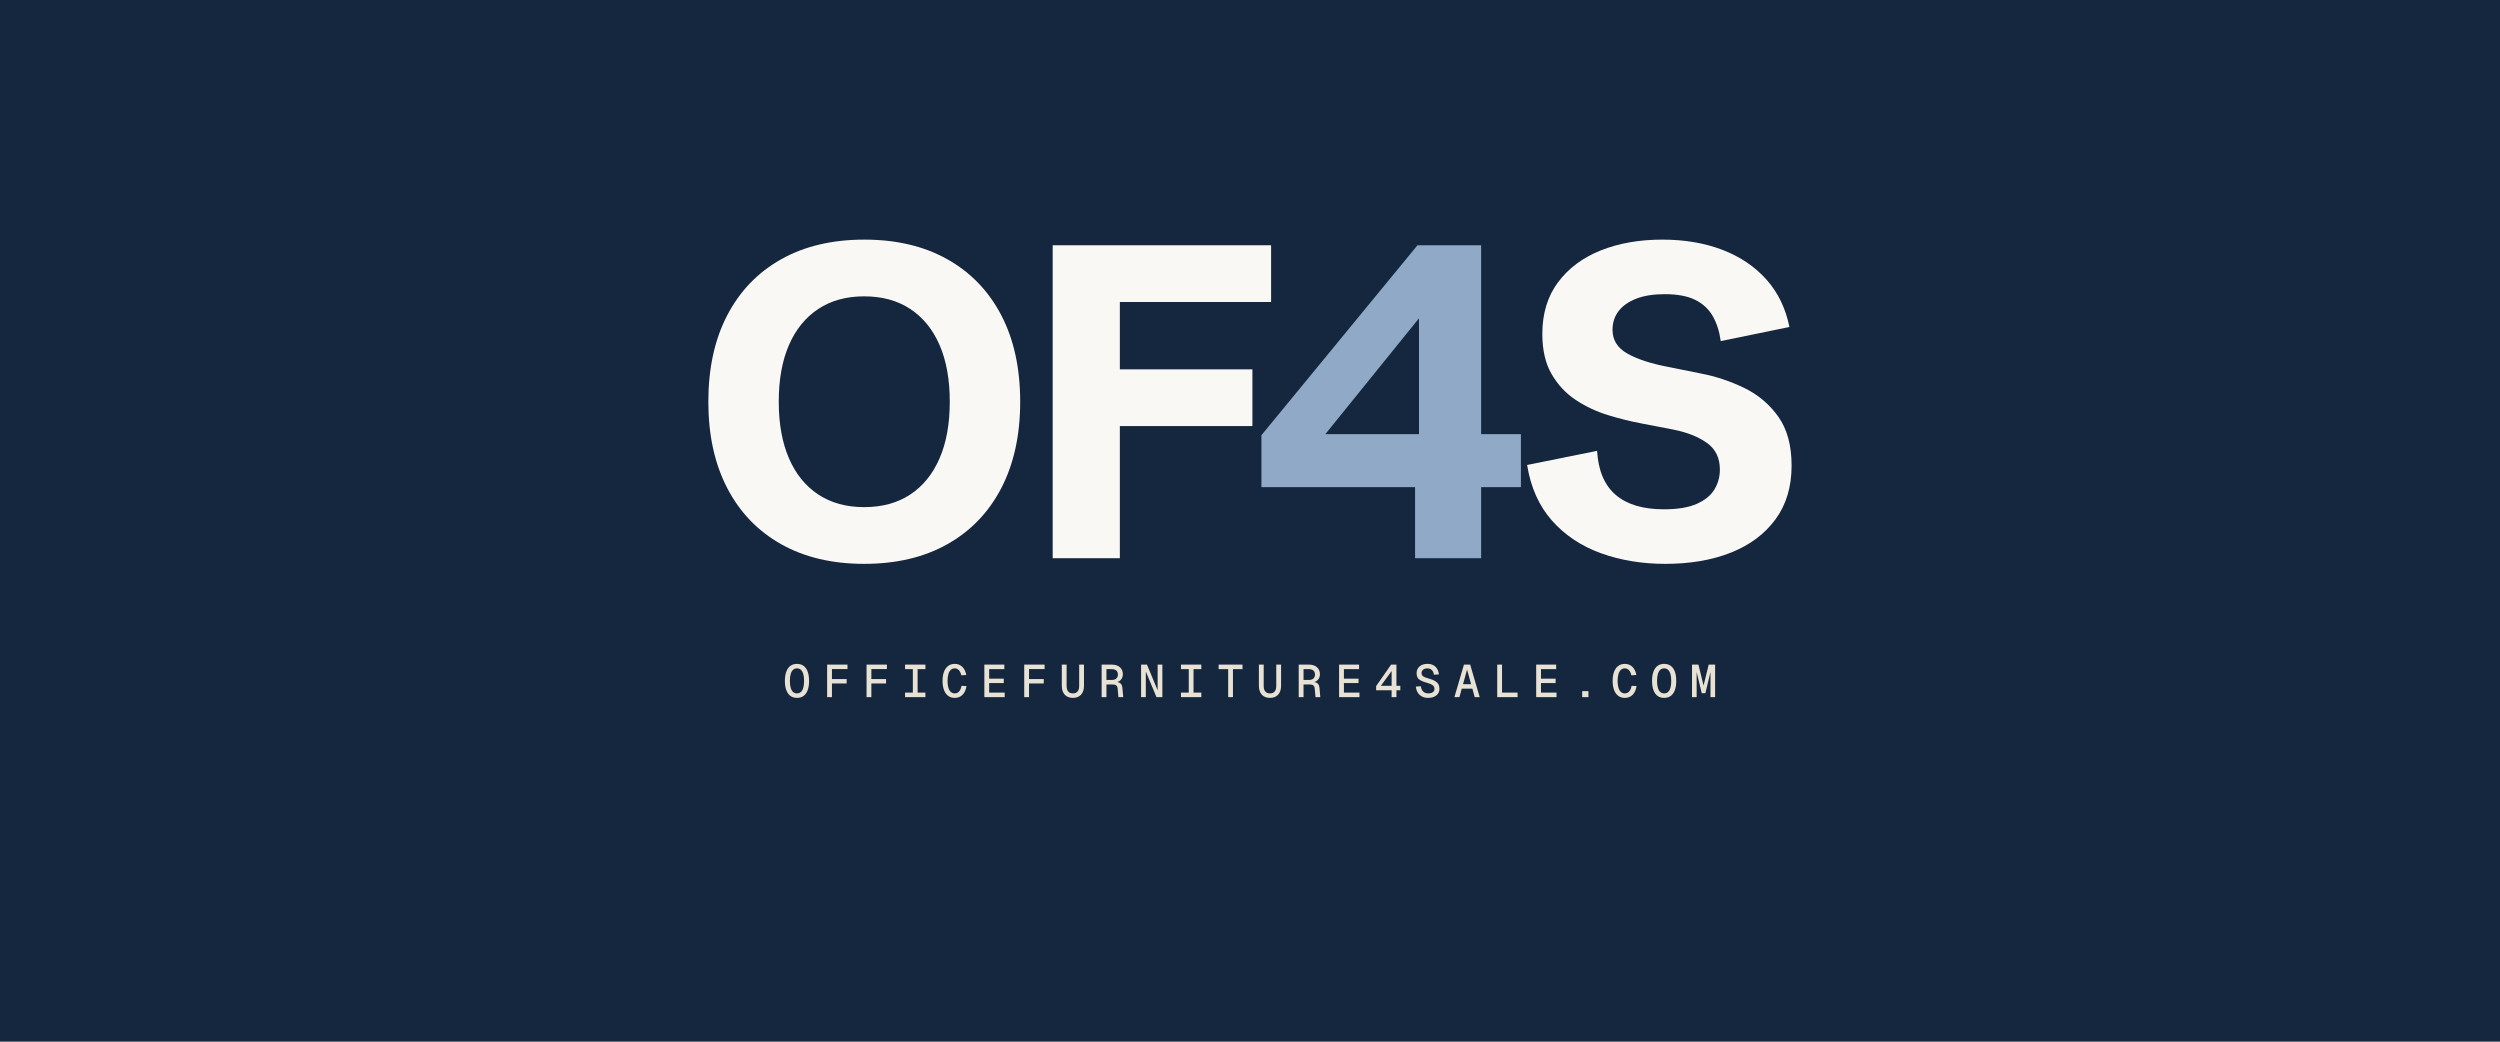
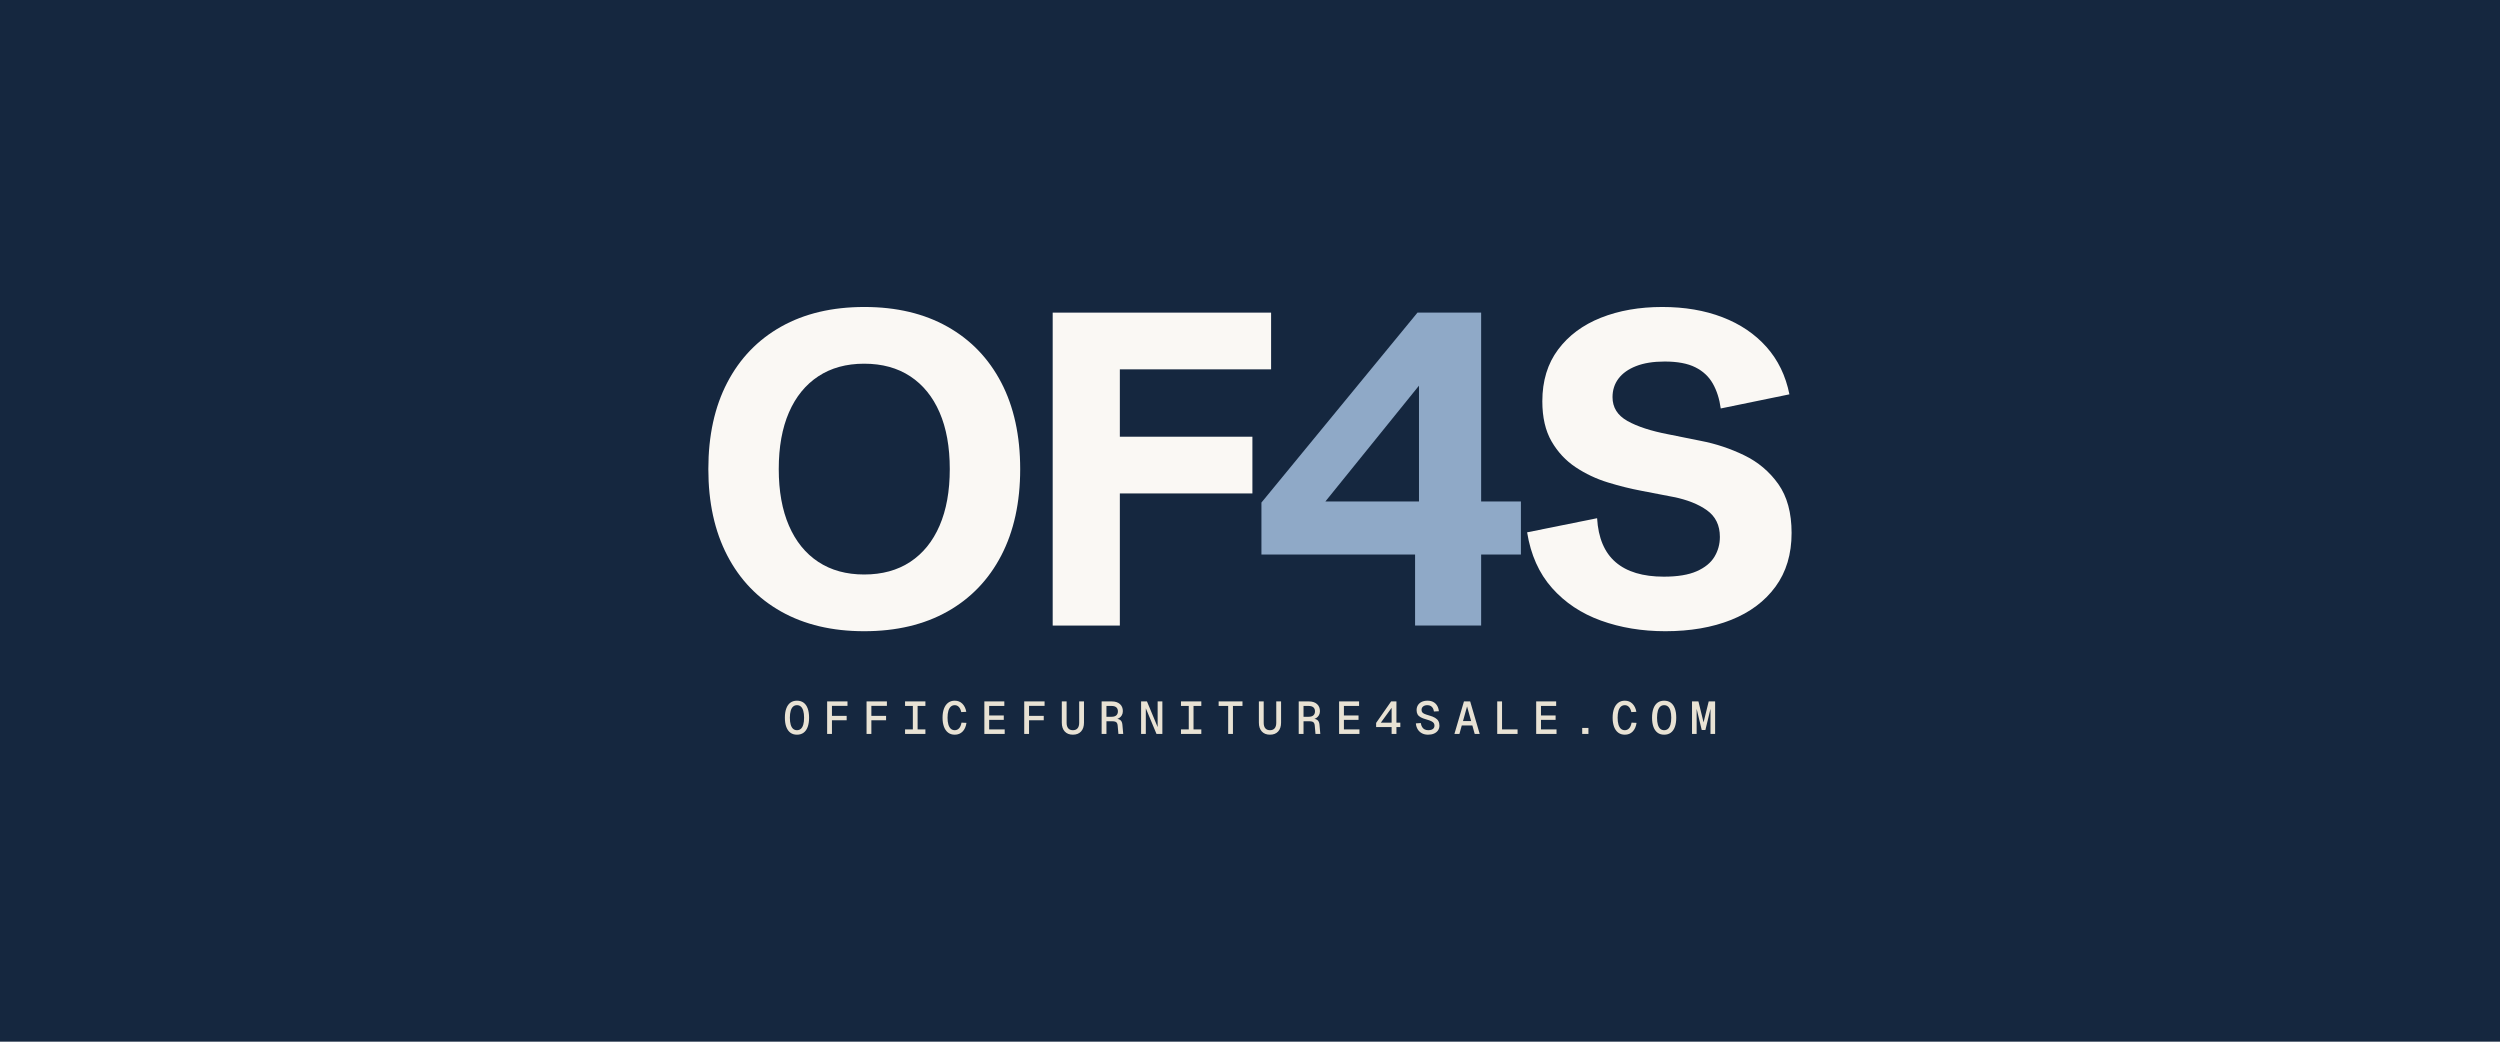
<svg xmlns="http://www.w3.org/2000/svg" viewBox="0 0 7200 3000" width="72in" height="30in">
  <rect width="7200" height="3000" fill="#15273f" />
-   <svg x="2040.0" y="690.1" width="3120" height="933.8" viewBox="69.0 -1466.0 4985.0 1492.0">
+   <svg x="2040.0" y="884.1" width="3120" height="933.8" viewBox="69.0 -1466.0 4985.0 1492.0">
    <path fill="#faf8f4" d="M786.0 26Q565.0 26 404.0 -64.5Q243.0 -155 156.0 -322.5Q69.0 -490 69.0 -720Q69.0 -951 156.0 -1118.0Q243.0 -1285 404.0 -1375.5Q565.0 -1466 787.0 -1466Q1008.0 -1466 1169.0 -1375.5Q1330.0 -1285 1417.0 -1118.0Q1504.0 -951 1504.0 -720Q1504.0 -490 1417.0 -322.5Q1330.0 -155 1169.0 -64.5Q1008.0 26 786.0 26ZM786.0 -235Q910.0 -235 998.0 -293.0Q1086.0 -351 1133.0 -459.5Q1180.0 -568 1180.0 -720Q1180.0 -873 1133.0 -981.0Q1086.0 -1089 998.0 -1147.0Q910.0 -1205 786.0 -1205Q663.0 -1205 575.0 -1147.0Q487.0 -1089 440.0 -981.0Q393.0 -873 393.0 -720Q393.0 -568 440.0 -459.5Q487.0 -351 575.0 -293.0Q663.0 -235 786.0 -235Z" />
    <path fill="#faf8f4" d="M1653.56 0V-1440H2658.56V-1179H1962.56V-869H2572.56V-608H1962.56V0Z" />
    <path fill="#8fa9c7" d="M3321.12 0V-446L3339.12 -476V-1239L3415.12 -1198L2829.12 -473L2780.12 -571H3808.12V-327H2614.12V-566L3332.12 -1440H3625.12V0Z" />
    <path fill="#faf8f4" d="M4472.68 26Q4311.68 26 4176.18 -23.0Q4040.68 -72 3951.18 -173.0Q3861.68 -274 3836.68 -429L4158.68 -494Q4166.68 -358 4244.18 -291.5Q4321.68 -225 4465.68 -225Q4560.68 -225 4617.18 -250.0Q4673.68 -275 4698.68 -316.5Q4723.68 -358 4723.68 -408Q4723.68 -488 4664.18 -530.5Q4604.68 -573 4508.68 -592L4363.68 -620Q4288.68 -634 4208.68 -658.5Q4128.68 -683 4060.18 -728.5Q3991.68 -774 3949.18 -847.5Q3906.68 -921 3906.68 -1032Q3906.68 -1173 3979.18 -1270.0Q4051.68 -1367 4176.18 -1416.5Q4300.68 -1466 4458.68 -1466Q4612.68 -1466 4735.18 -1419.0Q4857.68 -1372 4937.68 -1282.5Q5017.68 -1193 5043.68 -1064L4727.68 -999Q4718.68 -1065 4691.18 -1113.5Q4663.68 -1162 4610.68 -1188.5Q4557.68 -1215 4469.68 -1215Q4391.68 -1215 4338.18 -1194.0Q4284.68 -1173 4257.18 -1136.5Q4229.68 -1100 4229.68 -1051Q4229.68 -980 4298.18 -941.5Q4366.68 -903 4486.68 -880L4635.68 -850Q4739.68 -830 4835.68 -783.5Q4931.68 -737 4992.68 -651.0Q5053.68 -565 5053.68 -426Q5053.68 -280 4979.68 -179.0Q4905.68 -78 4775.18 -26.0Q4644.68 26 4472.68 26Z" />
  </svg>
-   <path fill="#e8e2d4" transform="translate(2255.7 2007.8)" d="M39.6 2.112Q28.38 2.112 20.658 -3.564Q12.936 -9.24 8.844 -20.196Q4.752 -31.152 4.752 -46.728Q4.752 -62.568 8.844 -73.524Q12.936 -84.48 20.658 -90.156Q28.38 -95.832 39.6 -95.832Q50.82 -95.832 58.608 -90.156Q66.396 -84.48 70.422 -73.524Q74.448 -62.568 74.448 -46.728Q74.448 -31.152 70.422 -20.196Q66.396 -9.24 58.608 -3.564Q50.82 2.112 39.6 2.112ZM39.6 -10.824Q46.2 -10.824 50.754 -14.784Q55.308 -18.744 57.684 -26.796Q60.06 -34.848 60.06 -46.728Q60.06 -58.608 57.684 -66.726Q55.308 -74.844 50.754 -78.87Q46.2 -82.896 39.6 -82.896Q33.0 -82.896 28.446 -78.87Q23.892 -74.844 21.516 -66.726Q19.14 -58.608 19.14 -46.728Q19.14 -34.848 21.516 -26.796Q23.892 -18.744 28.446 -14.784Q33.0 -10.824 39.6 -10.824ZM126.456 0.0V-93.72H185.064V-80.916H134.244L140.316 -86.988V-52.14H182.688V-39.468H140.316V0.0ZM239.976 0.0V-93.72H298.584V-80.916H247.764L253.836 -86.988V-52.14H296.208V-39.468H253.836V0.0ZM350.856 0.0V-13.068H373.296V-80.652H350.856V-93.72H409.464V-80.652H387.024V-13.068H409.464V0.0ZM494.076 2.112Q482.724 2.112 474.87 -3.828Q467.016 -9.768 462.924 -20.724Q458.832 -31.68 458.832 -46.728Q458.832 -61.908 462.924 -72.864Q467.016 -83.82 474.87 -89.826Q482.724 -95.832 494.076 -95.832Q506.88 -95.832 515.658 -87.384Q524.436 -78.936 527.208 -63.756L512.688 -62.964Q510.708 -72.732 505.758 -77.814Q500.808 -82.896 494.076 -82.896Q487.212 -82.896 482.592 -78.672Q477.972 -74.448 475.596 -66.396Q473.22 -58.344 473.22 -46.728Q473.22 -35.244 475.596 -27.258Q477.972 -19.272 482.592 -15.048Q487.212 -10.824 494.076 -10.824Q501.336 -10.824 506.484 -16.368Q511.632 -21.912 513.348 -32.604L527.736 -31.944Q525.36 -15.84 516.516 -6.864Q507.672 2.112 494.076 2.112ZM579.216 0.0V-93.72H636.768V-80.652H593.076V-53.328H635.184V-40.656H593.076V-13.068H637.824V0.0ZM694.056 0.0V-93.72H752.664V-80.916H701.844L707.916 -86.988V-52.14H750.288V-39.468H707.916V0.0ZM834.24 2.112Q819.192 2.112 810.744 -7.128Q802.296 -16.368 802.296 -32.604V-93.72H816.156V-32.076Q816.156 -21.78 820.776 -16.302Q825.396 -10.824 834.24 -10.824Q843.084 -10.824 847.704 -16.302Q852.324 -21.78 852.324 -32.076V-93.72H866.184V-32.604Q866.184 -16.368 857.736 -7.128Q849.288 2.112 834.24 2.112ZM917.004 0.0V-93.72H946.176Q961.092 -93.72 969.606 -86.196Q978.12 -78.672 978.12 -65.736Q978.12 -59.004 975.15 -53.856Q972.18 -48.708 967.362 -45.804Q962.544 -42.9 957.132 -42.504L956.604 -44.088Q966.372 -43.692 971.19 -39.666Q976.008 -35.64 976.8 -26.664L979.176 0.0H965.316L963.204 -24.024Q962.808 -28.644 961.224 -31.416Q959.64 -34.188 956.34 -35.376Q953.04 -36.564 947.232 -36.564H930.864V0.0ZM930.864 -49.5H945.912Q954.624 -49.5 959.244 -53.592Q963.864 -57.684 963.864 -65.076Q963.864 -72.6 959.244 -76.626Q954.624 -80.652 945.912 -80.652H930.864ZM1030.656 0.0V-93.72H1047.552L1080.684 -14.124L1078.308 -13.596V-93.72H1091.904V0.0H1075.008L1041.876 -79.596L1044.252 -80.256V0.0ZM1145.496 0.0V-13.068H1167.936V-80.652H1145.496V-93.72H1204.104V-80.652H1181.664V-13.068H1204.104V0.0ZM1281.456 0.0V-80.652H1254.0V-93.72H1322.64V-80.652H1295.184V0.0ZM1401.84 2.112Q1386.792 2.112 1378.344 -7.128Q1369.896 -16.368 1369.896 -32.604V-93.72H1383.756V-32.076Q1383.756 -21.78 1388.376 -16.302Q1392.996 -10.824 1401.84 -10.824Q1410.684 -10.824 1415.304 -16.302Q1419.924 -21.78 1419.924 -32.076V-93.72H1433.784V-32.604Q1433.784 -16.368 1425.336 -7.128Q1416.888 2.112 1401.84 2.112ZM1484.604 0.0V-93.72H1513.776Q1528.692 -93.72 1537.206 -86.196Q1545.72 -78.672 1545.72 -65.736Q1545.72 -59.004 1542.75 -53.856Q1539.78 -48.708 1534.962 -45.804Q1530.144 -42.9 1524.732 -42.504L1524.204 -44.088Q1533.972 -43.692 1538.79 -39.666Q1543.608 -35.64 1544.4 -26.664L1546.776 0.0H1532.916L1530.804 -24.024Q1530.408 -28.644 1528.824 -31.416Q1527.24 -34.188 1523.94 -35.376Q1520.64 -36.564 1514.832 -36.564H1498.464V0.0ZM1498.464 -49.5H1513.512Q1522.224 -49.5 1526.844 -53.592Q1531.464 -57.684 1531.464 -65.076Q1531.464 -72.6 1526.844 -76.626Q1522.224 -80.652 1513.512 -80.652H1498.464ZM1600.896 0.0V-93.72H1658.448V-80.652H1614.756V-53.328H1656.864V-40.656H1614.756V-13.068H1659.504V0.0ZM1752.168 0.0V-19.8H1707.552V-31.812L1750.716 -93.72H1766.028V-32.604H1777.248V-19.8H1766.028V0.0ZM1721.148 -32.604H1752.168V-75.24ZM1857.108 2.112Q1846.944 2.112 1839.354 -1.98Q1831.764 -6.072 1827.276 -13.398Q1822.788 -20.724 1821.996 -30.492L1836.252 -31.416Q1837.176 -24.684 1839.948 -20.064Q1842.72 -15.444 1847.208 -13.134Q1851.696 -10.824 1857.636 -10.824Q1863.444 -10.824 1867.404 -12.342Q1871.364 -13.86 1873.476 -16.764Q1875.588 -19.668 1875.588 -23.892Q1875.588 -28.116 1873.608 -31.152Q1871.628 -34.188 1866.48 -36.762Q1861.332 -39.336 1851.432 -42.108Q1841.796 -44.748 1835.724 -48.114Q1829.652 -51.48 1826.88 -56.43Q1824.108 -61.38 1824.108 -68.64Q1824.108 -76.692 1827.87 -82.83Q1831.632 -88.968 1838.694 -92.4Q1845.756 -95.832 1855.656 -95.832Q1865.424 -95.832 1872.354 -92.004Q1879.284 -88.176 1883.31 -81.378Q1887.336 -74.58 1888.26 -65.472L1874.004 -64.68Q1873.344 -70.092 1871.034 -74.184Q1868.724 -78.276 1864.764 -80.586Q1860.804 -82.896 1855.26 -82.896Q1847.472 -82.896 1842.918 -79.2Q1838.364 -75.504 1838.364 -69.3Q1838.364 -65.34 1840.212 -62.634Q1842.06 -59.928 1846.68 -57.882Q1851.3 -55.836 1859.616 -53.46Q1870.836 -50.424 1877.436 -46.398Q1884.036 -42.372 1886.94 -36.96Q1889.844 -31.548 1889.844 -23.892Q1889.844 -16.236 1885.752 -10.296Q1881.66 -4.356 1874.334 -1.122Q1867.008 2.112 1857.108 2.112ZM1933.008 0.0 1960.464 -93.72H1978.416L2005.872 0.0H1991.484L1969.44 -79.332L1947.396 0.0ZM1948.32 -24.42 1952.544 -37.224H1986.336L1990.56 -24.42ZM2056.296 0.0V-93.72H2070.156V-5.28L2061.708 -13.068H2114.904V0.0ZM2168.496 0.0V-93.72H2226.048V-80.652H2182.356V-53.328H2224.464V-40.656H2182.356V-13.068H2227.104V0.0ZM2301.024 0.0V-17.424H2318.976V0.0ZM2423.916 2.112Q2412.564 2.112 2404.71 -3.828Q2396.856 -9.768 2392.764 -20.724Q2388.672 -31.68 2388.672 -46.728Q2388.672 -61.908 2392.764 -72.864Q2396.856 -83.82 2404.71 -89.826Q2412.564 -95.832 2423.916 -95.832Q2436.72 -95.832 2445.498 -87.384Q2454.276 -78.936 2457.048 -63.756L2442.528 -62.964Q2440.548 -72.732 2435.598 -77.814Q2430.648 -82.896 2423.916 -82.896Q2417.052 -82.896 2412.432 -78.672Q2407.812 -74.448 2405.436 -66.396Q2403.06 -58.344 2403.06 -46.728Q2403.06 -35.244 2405.436 -27.258Q2407.812 -19.272 2412.432 -15.048Q2417.052 -10.824 2423.916 -10.824Q2431.176 -10.824 2436.324 -16.368Q2441.472 -21.912 2443.188 -32.604L2457.576 -31.944Q2455.2 -15.84 2446.356 -6.864Q2437.512 2.112 2423.916 2.112ZM2537.04 2.112Q2525.82 2.112 2518.098 -3.564Q2510.376 -9.24 2506.284 -20.196Q2502.192 -31.152 2502.192 -46.728Q2502.192 -62.568 2506.284 -73.524Q2510.376 -84.48 2518.098 -90.156Q2525.82 -95.832 2537.04 -95.832Q2548.26 -95.832 2556.048 -90.156Q2563.836 -84.48 2567.862 -73.524Q2571.888 -62.568 2571.888 -46.728Q2571.888 -31.152 2567.862 -20.196Q2563.836 -9.24 2556.048 -3.564Q2548.26 2.112 2537.04 2.112ZM2537.04 -10.824Q2543.64 -10.824 2548.194 -14.784Q2552.748 -18.744 2555.124 -26.796Q2557.5 -34.848 2557.5 -46.728Q2557.5 -58.608 2555.124 -66.726Q2552.748 -74.844 2548.194 -78.87Q2543.64 -82.896 2537.04 -82.896Q2530.44 -82.896 2525.886 -78.87Q2521.332 -74.844 2518.956 -66.726Q2516.58 -58.608 2516.58 -46.728Q2516.58 -34.848 2518.956 -26.796Q2521.332 -18.744 2525.886 -14.784Q2530.44 -10.824 2537.04 -10.824ZM2645.28 -11.352 2629.176 -78.408 2630.628 -78.54V0.0H2617.296V-93.72H2635.776L2653.2 -22.572H2647.92L2665.344 -93.72H2683.824V0.0H2670.492V-78.54L2671.944 -78.408L2655.84 -11.352Z" />
+   <path fill="#e8e2d4" transform="translate(2255.7 2113.8)" d="M39.6 2.112Q28.38 2.112 20.658 -3.564Q12.936 -9.24 8.844 -20.196Q4.752 -31.152 4.752 -46.728Q4.752 -62.568 8.844 -73.524Q12.936 -84.48 20.658 -90.156Q28.38 -95.832 39.6 -95.832Q50.82 -95.832 58.608 -90.156Q66.396 -84.48 70.422 -73.524Q74.448 -62.568 74.448 -46.728Q74.448 -31.152 70.422 -20.196Q66.396 -9.24 58.608 -3.564Q50.82 2.112 39.6 2.112ZM39.6 -10.824Q46.2 -10.824 50.754 -14.784Q55.308 -18.744 57.684 -26.796Q60.06 -34.848 60.06 -46.728Q60.06 -58.608 57.684 -66.726Q55.308 -74.844 50.754 -78.87Q46.2 -82.896 39.6 -82.896Q33.0 -82.896 28.446 -78.87Q23.892 -74.844 21.516 -66.726Q19.14 -58.608 19.14 -46.728Q19.14 -34.848 21.516 -26.796Q23.892 -18.744 28.446 -14.784Q33.0 -10.824 39.6 -10.824ZM126.456 0.0V-93.72H185.064V-80.916H134.244L140.316 -86.988V-52.14H182.688V-39.468H140.316V0.0ZM239.976 0.0V-93.72H298.584V-80.916H247.764L253.836 -86.988V-52.14H296.208V-39.468H253.836V0.0ZM350.856 0.0V-13.068H373.296V-80.652H350.856V-93.72H409.464V-80.652H387.024V-13.068H409.464V0.0ZM494.076 2.112Q482.724 2.112 474.87 -3.828Q467.016 -9.768 462.924 -20.724Q458.832 -31.68 458.832 -46.728Q458.832 -61.908 462.924 -72.864Q467.016 -83.82 474.87 -89.826Q482.724 -95.832 494.076 -95.832Q506.88 -95.832 515.658 -87.384Q524.436 -78.936 527.208 -63.756L512.688 -62.964Q510.708 -72.732 505.758 -77.814Q500.808 -82.896 494.076 -82.896Q487.212 -82.896 482.592 -78.672Q477.972 -74.448 475.596 -66.396Q473.22 -58.344 473.22 -46.728Q473.22 -35.244 475.596 -27.258Q477.972 -19.272 482.592 -15.048Q487.212 -10.824 494.076 -10.824Q501.336 -10.824 506.484 -16.368Q511.632 -21.912 513.348 -32.604L527.736 -31.944Q525.36 -15.84 516.516 -6.864Q507.672 2.112 494.076 2.112ZM579.216 0.0V-93.72H636.768V-80.652H593.076V-53.328H635.184V-40.656H593.076V-13.068H637.824V0.0ZM694.056 0.0V-93.72H752.664V-80.916H701.844L707.916 -86.988V-52.14H750.288V-39.468H707.916V0.0ZM834.24 2.112Q819.192 2.112 810.744 -7.128Q802.296 -16.368 802.296 -32.604V-93.72H816.156V-32.076Q816.156 -21.78 820.776 -16.302Q825.396 -10.824 834.24 -10.824Q843.084 -10.824 847.704 -16.302Q852.324 -21.78 852.324 -32.076V-93.72H866.184V-32.604Q866.184 -16.368 857.736 -7.128Q849.288 2.112 834.24 2.112ZM917.004 0.0V-93.72H946.176Q961.092 -93.72 969.606 -86.196Q978.12 -78.672 978.12 -65.736Q978.12 -59.004 975.15 -53.856Q972.18 -48.708 967.362 -45.804Q962.544 -42.9 957.132 -42.504L956.604 -44.088Q966.372 -43.692 971.19 -39.666Q976.008 -35.64 976.8 -26.664L979.176 0.0H965.316L963.204 -24.024Q962.808 -28.644 961.224 -31.416Q959.64 -34.188 956.34 -35.376Q953.04 -36.564 947.232 -36.564H930.864V0.0ZM930.864 -49.5H945.912Q954.624 -49.5 959.244 -53.592Q963.864 -57.684 963.864 -65.076Q963.864 -72.6 959.244 -76.626Q954.624 -80.652 945.912 -80.652H930.864ZM1030.656 0.0V-93.72H1047.552L1080.684 -14.124L1078.308 -13.596V-93.72H1091.904V0.0H1075.008L1041.876 -79.596L1044.252 -80.256V0.0ZM1145.496 0.0V-13.068H1167.936V-80.652H1145.496V-93.72H1204.104V-80.652H1181.664V-13.068H1204.104V0.0ZM1281.456 0.0V-80.652H1254.0V-93.72H1322.64V-80.652H1295.184V0.0ZM1401.84 2.112Q1386.792 2.112 1378.344 -7.128Q1369.896 -16.368 1369.896 -32.604V-93.72H1383.756V-32.076Q1383.756 -21.78 1388.376 -16.302Q1392.996 -10.824 1401.84 -10.824Q1410.684 -10.824 1415.304 -16.302Q1419.924 -21.78 1419.924 -32.076V-93.72H1433.784V-32.604Q1433.784 -16.368 1425.336 -7.128Q1416.888 2.112 1401.84 2.112ZM1484.604 0.0V-93.72H1513.776Q1528.692 -93.72 1537.206 -86.196Q1545.72 -78.672 1545.72 -65.736Q1545.72 -59.004 1542.75 -53.856Q1539.78 -48.708 1534.962 -45.804Q1530.144 -42.9 1524.732 -42.504L1524.204 -44.088Q1533.972 -43.692 1538.79 -39.666Q1543.608 -35.64 1544.4 -26.664L1546.776 0.0H1532.916L1530.804 -24.024Q1530.408 -28.644 1528.824 -31.416Q1527.24 -34.188 1523.94 -35.376Q1520.64 -36.564 1514.832 -36.564H1498.464V0.0ZM1498.464 -49.5H1513.512Q1522.224 -49.5 1526.844 -53.592Q1531.464 -57.684 1531.464 -65.076Q1531.464 -72.6 1526.844 -76.626Q1522.224 -80.652 1513.512 -80.652H1498.464ZM1600.896 0.0V-93.72H1658.448V-80.652H1614.756V-53.328H1656.864V-40.656H1614.756V-13.068H1659.504V0.0ZM1752.168 0.0V-19.8H1707.552V-31.812L1750.716 -93.72H1766.028V-32.604H1777.248V-19.8H1766.028V0.0ZM1721.148 -32.604H1752.168V-75.24ZM1857.108 2.112Q1846.944 2.112 1839.354 -1.98Q1831.764 -6.072 1827.276 -13.398Q1822.788 -20.724 1821.996 -30.492L1836.252 -31.416Q1837.176 -24.684 1839.948 -20.064Q1842.72 -15.444 1847.208 -13.134Q1851.696 -10.824 1857.636 -10.824Q1863.444 -10.824 1867.404 -12.342Q1871.364 -13.86 1873.476 -16.764Q1875.588 -19.668 1875.588 -23.892Q1875.588 -28.116 1873.608 -31.152Q1871.628 -34.188 1866.48 -36.762Q1861.332 -39.336 1851.432 -42.108Q1841.796 -44.748 1835.724 -48.114Q1829.652 -51.48 1826.88 -56.43Q1824.108 -61.38 1824.108 -68.64Q1824.108 -76.692 1827.87 -82.83Q1831.632 -88.968 1838.694 -92.4Q1845.756 -95.832 1855.656 -95.832Q1865.424 -95.832 1872.354 -92.004Q1879.284 -88.176 1883.31 -81.378Q1887.336 -74.58 1888.26 -65.472L1874.004 -64.68Q1873.344 -70.092 1871.034 -74.184Q1868.724 -78.276 1864.764 -80.586Q1860.804 -82.896 1855.26 -82.896Q1847.472 -82.896 1842.918 -79.2Q1838.364 -75.504 1838.364 -69.3Q1838.364 -65.34 1840.212 -62.634Q1842.06 -59.928 1846.68 -57.882Q1851.3 -55.836 1859.616 -53.46Q1870.836 -50.424 1877.436 -46.398Q1884.036 -42.372 1886.94 -36.96Q1889.844 -31.548 1889.844 -23.892Q1889.844 -16.236 1885.752 -10.296Q1881.66 -4.356 1874.334 -1.122Q1867.008 2.112 1857.108 2.112ZM1933.008 0.0 1960.464 -93.72H1978.416L2005.872 0.0H1991.484L1969.44 -79.332L1947.396 0.0ZM1948.32 -24.42 1952.544 -37.224H1986.336L1990.56 -24.42ZM2056.296 0.0V-93.72H2070.156V-5.28L2061.708 -13.068H2114.904V0.0ZM2168.496 0.0V-93.72H2226.048V-80.652H2182.356V-53.328H2224.464V-40.656H2182.356V-13.068H2227.104V0.0ZM2301.024 0.0V-17.424H2318.976V0.0ZM2423.916 2.112Q2412.564 2.112 2404.71 -3.828Q2396.856 -9.768 2392.764 -20.724Q2388.672 -31.68 2388.672 -46.728Q2388.672 -61.908 2392.764 -72.864Q2396.856 -83.82 2404.71 -89.826Q2412.564 -95.832 2423.916 -95.832Q2436.72 -95.832 2445.498 -87.384Q2454.276 -78.936 2457.048 -63.756L2442.528 -62.964Q2440.548 -72.732 2435.598 -77.814Q2430.648 -82.896 2423.916 -82.896Q2417.052 -82.896 2412.432 -78.672Q2407.812 -74.448 2405.436 -66.396Q2403.06 -58.344 2403.06 -46.728Q2403.06 -35.244 2405.436 -27.258Q2407.812 -19.272 2412.432 -15.048Q2417.052 -10.824 2423.916 -10.824Q2431.176 -10.824 2436.324 -16.368Q2441.472 -21.912 2443.188 -32.604L2457.576 -31.944Q2455.2 -15.84 2446.356 -6.864Q2437.512 2.112 2423.916 2.112ZM2537.04 2.112Q2525.82 2.112 2518.098 -3.564Q2510.376 -9.24 2506.284 -20.196Q2502.192 -31.152 2502.192 -46.728Q2502.192 -62.568 2506.284 -73.524Q2510.376 -84.48 2518.098 -90.156Q2525.82 -95.832 2537.04 -95.832Q2548.26 -95.832 2556.048 -90.156Q2563.836 -84.48 2567.862 -73.524Q2571.888 -62.568 2571.888 -46.728Q2571.888 -31.152 2567.862 -20.196Q2563.836 -9.24 2556.048 -3.564Q2548.26 2.112 2537.04 2.112ZM2537.04 -10.824Q2543.64 -10.824 2548.194 -14.784Q2552.748 -18.744 2555.124 -26.796Q2557.5 -34.848 2557.5 -46.728Q2557.5 -58.608 2555.124 -66.726Q2552.748 -74.844 2548.194 -78.87Q2543.64 -82.896 2537.04 -82.896Q2530.44 -82.896 2525.886 -78.87Q2521.332 -74.844 2518.956 -66.726Q2516.58 -58.608 2516.58 -46.728Q2516.58 -34.848 2518.956 -26.796Q2521.332 -18.744 2525.886 -14.784Q2530.44 -10.824 2537.04 -10.824ZM2645.28 -11.352 2629.176 -78.408 2630.628 -78.54V0.0H2617.296V-93.72H2635.776L2653.2 -22.572H2647.92L2665.344 -93.72H2683.824V0.0H2670.492V-78.54L2671.944 -78.408L2655.84 -11.352Z" />
</svg>
